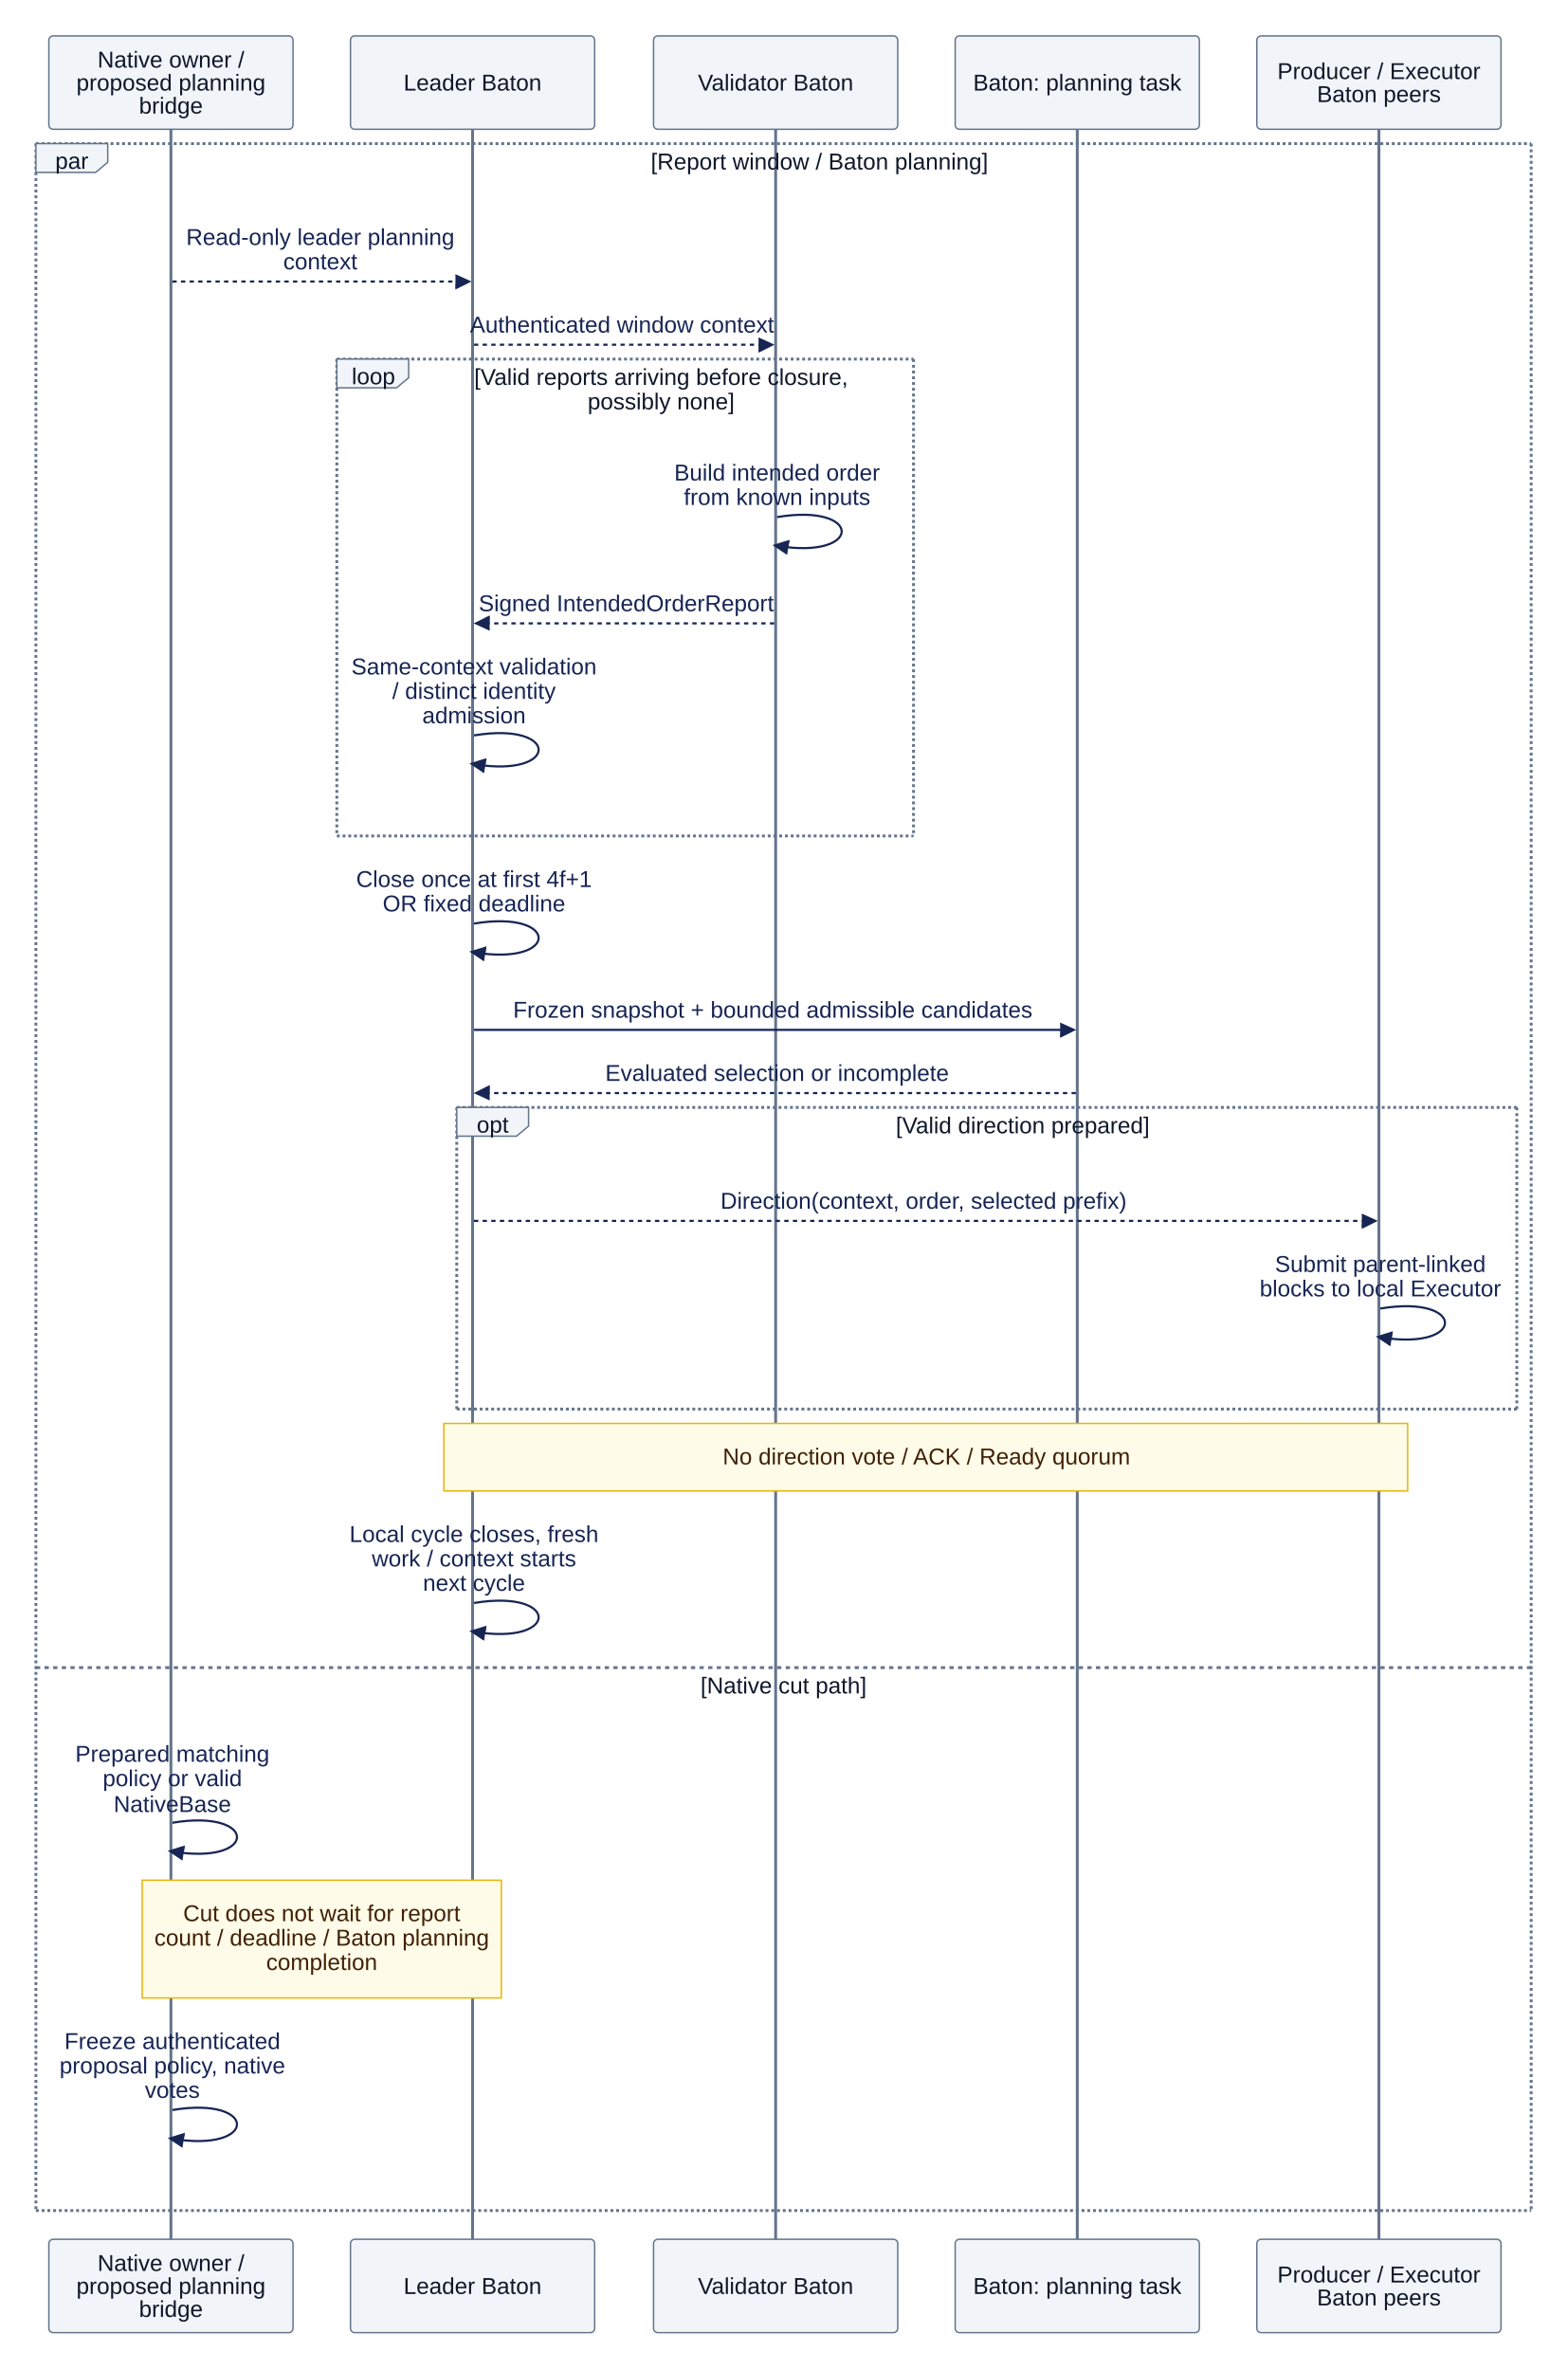
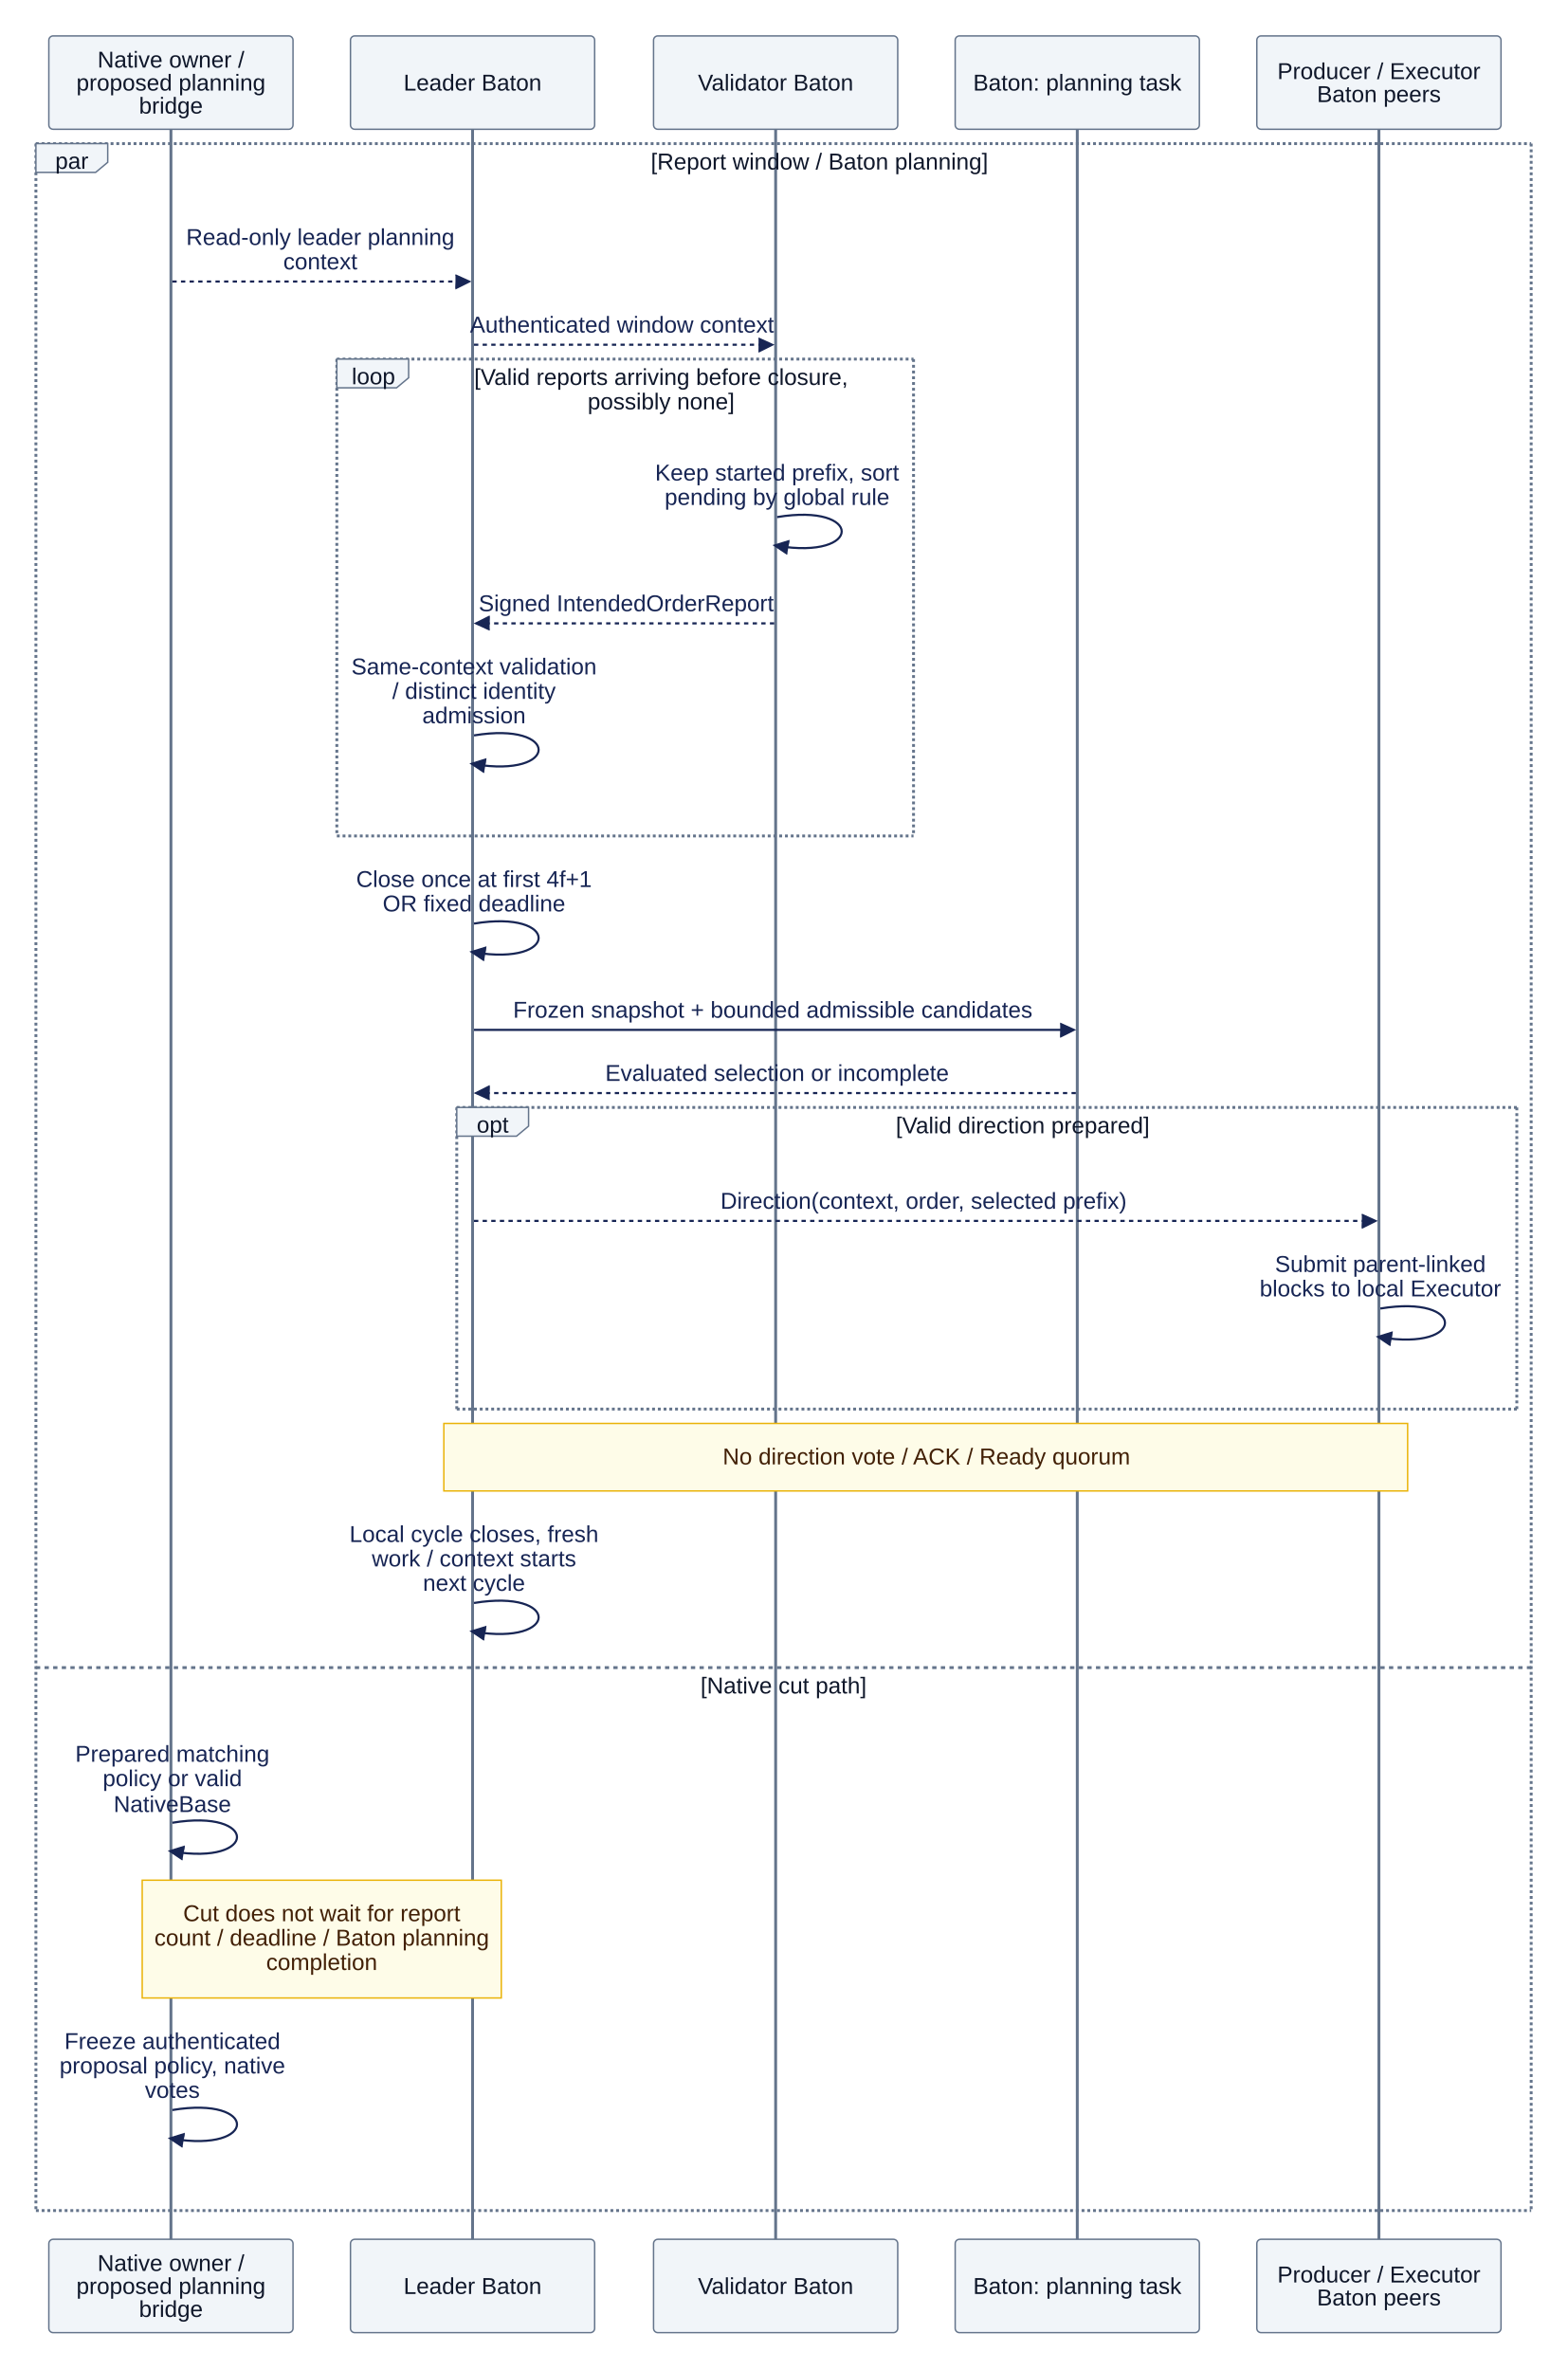
<svg xmlns="http://www.w3.org/2000/svg" id="diagram-06" width="1091" height="1650" viewBox="-34 -25 1091 1650" role="graphics-document document" aria-roledescription="sequence">
  <g>
    <rect x="841" y="1534" fill="#eaeaea" stroke="#666" width="170" height="65" name="X" rx="3" ry="3" class="actor actor-bottom" />
    <text x="926" y="1566.5" dominant-baseline="central" alignment-baseline="central" class="actor actor-box" style="text-anchor: middle; font-size: 16px; font-weight: 400; font-family: Arial, &quot;Apple SD Gothic Neo&quot;, sans-serif;">
      <tspan x="926" dy="-8">Producer / Executor</tspan>
    </text>
    <text x="926" y="1566.5" dominant-baseline="central" alignment-baseline="central" class="actor actor-box" style="text-anchor: middle; font-size: 16px; font-weight: 400; font-family: Arial, &quot;Apple SD Gothic Neo&quot;, sans-serif;">
      <tspan x="926" dy="8">Baton peers</tspan>
    </text>
  </g>
  <g>
    <rect x="631" y="1534" fill="#eaeaea" stroke="#666" width="170" height="65" name="P" rx="3" ry="3" class="actor actor-bottom" />
    <text x="716" y="1566.5" dominant-baseline="central" alignment-baseline="central" class="actor actor-box" style="text-anchor: middle; font-size: 16px; font-weight: 400; font-family: Arial, &quot;Apple SD Gothic Neo&quot;, sans-serif;">
      <tspan x="716" dy="0">Baton: planning task</tspan>
    </text>
  </g>
  <g>
    <rect x="421" y="1534" fill="#eaeaea" stroke="#666" width="170" height="65" name="V" rx="3" ry="3" class="actor actor-bottom" />
    <text x="506" y="1566.5" dominant-baseline="central" alignment-baseline="central" class="actor actor-box" style="text-anchor: middle; font-size: 16px; font-weight: 400; font-family: Arial, &quot;Apple SD Gothic Neo&quot;, sans-serif;">
      <tspan x="506" dy="0">Validator Baton</tspan>
    </text>
  </g>
  <g>
    <rect x="210" y="1534" fill="#eaeaea" stroke="#666" width="170" height="65" name="L" rx="3" ry="3" class="actor actor-bottom" />
    <text x="295" y="1566.5" dominant-baseline="central" alignment-baseline="central" class="actor actor-box" style="text-anchor: middle; font-size: 16px; font-weight: 400; font-family: Arial, &quot;Apple SD Gothic Neo&quot;, sans-serif;">
      <tspan x="295" dy="0">Leader Baton</tspan>
    </text>
  </g>
  <g>
    <rect x="0" y="1534" fill="#eaeaea" stroke="#666" width="170" height="65" name="N" rx="3" ry="3" class="actor actor-bottom" />
    <text x="85" y="1566.5" dominant-baseline="central" alignment-baseline="central" class="actor actor-box" style="text-anchor: middle; font-size: 16px; font-weight: 400; font-family: Arial, &quot;Apple SD Gothic Neo&quot;, sans-serif;">
      <tspan x="85" dy="-16">Native owner /</tspan>
    </text>
    <text x="85" y="1566.5" dominant-baseline="central" alignment-baseline="central" class="actor actor-box" style="text-anchor: middle; font-size: 16px; font-weight: 400; font-family: Arial, &quot;Apple SD Gothic Neo&quot;, sans-serif;">
      <tspan x="85" dy="0">proposed planning</tspan>
    </text>
    <text x="85" y="1566.5" dominant-baseline="central" alignment-baseline="central" class="actor actor-box" style="text-anchor: middle; font-size: 16px; font-weight: 400; font-family: Arial, &quot;Apple SD Gothic Neo&quot;, sans-serif;">
      <tspan x="85" dy="16">bridge</tspan>
    </text>
  </g>
  <g>
-     <line id="actor27" x1="926" y1="65" x2="926" y2="1534" class="actor-line 200" stroke-width="0.5px" stroke="#999" name="X" />
-     <g id="root-27">
+     <line id="actor4" x1="926" y1="65" x2="926" y2="1534" class="actor-line 200" stroke-width="0.5px" stroke="#999" name="X" />
+     <g id="root-4">
      <rect x="841" y="0" fill="#eaeaea" stroke="#666" width="170" height="65" name="X" rx="3" ry="3" class="actor actor-top" />
      <text x="926" y="32.5" dominant-baseline="central" alignment-baseline="central" class="actor actor-box" style="text-anchor: middle; font-size: 16px; font-weight: 400; font-family: Arial, &quot;Apple SD Gothic Neo&quot;, sans-serif;">
        <tspan x="926" dy="-8">Producer / Executor</tspan>
      </text>
      <text x="926" y="32.5" dominant-baseline="central" alignment-baseline="central" class="actor actor-box" style="text-anchor: middle; font-size: 16px; font-weight: 400; font-family: Arial, &quot;Apple SD Gothic Neo&quot;, sans-serif;">
        <tspan x="926" dy="8">Baton peers</tspan>
      </text>
    </g>
  </g>
  <g>
-     <line id="actor26" x1="716" y1="65" x2="716" y2="1534" class="actor-line 200" stroke-width="0.5px" stroke="#999" name="P" />
-     <g id="root-26">
+     <line id="actor3" x1="716" y1="65" x2="716" y2="1534" class="actor-line 200" stroke-width="0.5px" stroke="#999" name="P" />
+     <g id="root-3">
      <rect x="631" y="0" fill="#eaeaea" stroke="#666" width="170" height="65" name="P" rx="3" ry="3" class="actor actor-top" />
      <text x="716" y="32.5" dominant-baseline="central" alignment-baseline="central" class="actor actor-box" style="text-anchor: middle; font-size: 16px; font-weight: 400; font-family: Arial, &quot;Apple SD Gothic Neo&quot;, sans-serif;">
        <tspan x="716" dy="0">Baton: planning task</tspan>
      </text>
    </g>
  </g>
  <g>
-     <line id="actor25" x1="506" y1="65" x2="506" y2="1534" class="actor-line 200" stroke-width="0.5px" stroke="#999" name="V" />
-     <g id="root-25">
+     <line id="actor2" x1="506" y1="65" x2="506" y2="1534" class="actor-line 200" stroke-width="0.5px" stroke="#999" name="V" />
+     <g id="root-2">
      <rect x="421" y="0" fill="#eaeaea" stroke="#666" width="170" height="65" name="V" rx="3" ry="3" class="actor actor-top" />
      <text x="506" y="32.5" dominant-baseline="central" alignment-baseline="central" class="actor actor-box" style="text-anchor: middle; font-size: 16px; font-weight: 400; font-family: Arial, &quot;Apple SD Gothic Neo&quot;, sans-serif;">
        <tspan x="506" dy="0">Validator Baton</tspan>
      </text>
    </g>
  </g>
  <g>
-     <line id="actor24" x1="295" y1="65" x2="295" y2="1534" class="actor-line 200" stroke-width="0.5px" stroke="#999" name="L" />
-     <g id="root-24">
+     <line id="actor1" x1="295" y1="65" x2="295" y2="1534" class="actor-line 200" stroke-width="0.5px" stroke="#999" name="L" />
+     <g id="root-1">
      <rect x="210" y="0" fill="#eaeaea" stroke="#666" width="170" height="65" name="L" rx="3" ry="3" class="actor actor-top" />
      <text x="295" y="32.5" dominant-baseline="central" alignment-baseline="central" class="actor actor-box" style="text-anchor: middle; font-size: 16px; font-weight: 400; font-family: Arial, &quot;Apple SD Gothic Neo&quot;, sans-serif;">
        <tspan x="295" dy="0">Leader Baton</tspan>
      </text>
    </g>
  </g>
  <g>
-     <line id="actor23" x1="85" y1="65" x2="85" y2="1534" class="actor-line 200" stroke-width="0.5px" stroke="#999" name="N" />
-     <g id="root-23">
+     <line id="actor0" x1="85" y1="65" x2="85" y2="1534" class="actor-line 200" stroke-width="0.5px" stroke="#999" name="N" />
+     <g id="root-0">
      <rect x="0" y="0" fill="#eaeaea" stroke="#666" width="170" height="65" name="N" rx="3" ry="3" class="actor actor-top" />
      <text x="85" y="32.5" dominant-baseline="central" alignment-baseline="central" class="actor actor-box" style="text-anchor: middle; font-size: 16px; font-weight: 400; font-family: Arial, &quot;Apple SD Gothic Neo&quot;, sans-serif;">
        <tspan x="85" dy="-16">Native owner /</tspan>
      </text>
      <text x="85" y="32.5" dominant-baseline="central" alignment-baseline="central" class="actor actor-box" style="text-anchor: middle; font-size: 16px; font-weight: 400; font-family: Arial, &quot;Apple SD Gothic Neo&quot;, sans-serif;">
        <tspan x="85" dy="0">proposed planning</tspan>
      </text>
      <text x="85" y="32.5" dominant-baseline="central" alignment-baseline="central" class="actor actor-box" style="text-anchor: middle; font-size: 16px; font-weight: 400; font-family: Arial, &quot;Apple SD Gothic Neo&quot;, sans-serif;">
        <tspan x="85" dy="16">bridge</tspan>
      </text>
    </g>
  </g>
  <style>#diagram-06{font-family:Arial,Apple SD Gothic Neo,sans-serif;font-size:16px;fill:#172554;}@keyframes edge-animation-frame{from{stroke-dashoffset:0;}}@keyframes dash{to{stroke-dashoffset:0;}}#diagram-06 .edge-animation-slow{stroke-dasharray:9,5!important;stroke-dashoffset:900;animation:dash 50s linear infinite;stroke-linecap:round;}#diagram-06 .edge-animation-fast{stroke-dasharray:9,5!important;stroke-dashoffset:900;animation:dash 20s linear infinite;stroke-linecap:round;}#diagram-06 .error-icon{fill:hsl(45.882, 100%, 100%);}#diagram-06 .error-text{fill:#000000;stroke:#000000;}#diagram-06 .edge-thickness-normal{stroke-width:1px;}#diagram-06 .edge-thickness-thick{stroke-width:3.5px;}#diagram-06 .edge-pattern-solid{stroke-dasharray:0;}#diagram-06 .edge-thickness-invisible{stroke-width:0;fill:none;}#diagram-06 .edge-pattern-dashed{stroke-dasharray:3;}#diagram-06 .edge-pattern-dotted{stroke-dasharray:2;}#diagram-06 .marker{fill:#475569;stroke:#475569;}#diagram-06 .marker.cross{stroke:#475569;}#diagram-06 svg{font-family:Arial,Apple SD Gothic Neo,sans-serif;font-size:16px;}#diagram-06 p{margin:0;}#diagram-06 .actor{stroke:#64748b;fill:#f1f5f9;}#diagram-06 text.actor&gt;tspan{fill:#0f172a;stroke:none;}#diagram-06 .actor-line{stroke:#64748b;}#diagram-06 .innerArc{stroke-width:1.5;stroke-dasharray:none;}#diagram-06 .messageLine0{stroke-width:1.5;stroke-dasharray:none;stroke:#172554;}#diagram-06 .messageLine1{stroke-width:1.5;stroke-dasharray:2,2;stroke:#172554;}#diagram-06 #arrowhead path{fill:#172554;stroke:#172554;}#diagram-06 .sequenceNumber{fill:#b8aa96;}#diagram-06 #sequencenumber{fill:#172554;}#diagram-06 #crosshead path{fill:#172554;stroke:#172554;}#diagram-06 .messageText{fill:#172554;stroke:none;}#diagram-06 .labelBox{stroke:#64748b;fill:#f1f5f9;}#diagram-06 .labelText,#diagram-06 .labelText&gt;tspan{fill:#0f172a;stroke:none;}#diagram-06 .loopText,#diagram-06 .loopText&gt;tspan{fill:#0f172a;stroke:none;}#diagram-06 .loopLine{stroke-width:2px;stroke-dasharray:2,2;stroke:#64748b;fill:#64748b;}#diagram-06 .note{stroke:#eab308;fill:#fefce8;}#diagram-06 .noteText,#diagram-06 .noteText&gt;tspan{fill:#422006;stroke:none;}#diagram-06 .activation0{fill:hsl(105.882, 100%, 96.667%);stroke:hsl(105.882, 100%, 86.667%);}#diagram-06 .activation1{fill:hsl(105.882, 100%, 96.667%);stroke:hsl(105.882, 100%, 86.667%);}#diagram-06 .activation2{fill:hsl(105.882, 100%, 96.667%);stroke:hsl(105.882, 100%, 86.667%);}#diagram-06 .actorPopupMenu{position:absolute;}#diagram-06 .actorPopupMenuPanel{position:absolute;fill:#f1f5f9;box-shadow:0px 8px 16px 0px rgba(0,0,0,0.2);filter:drop-shadow(3px 5px 2px rgb(0 0 0 / 0.4));}#diagram-06 .actor-man line{stroke:#64748b;fill:#f1f5f9;}#diagram-06 .actor-man circle,#diagram-06 line{stroke:#64748b;fill:#f1f5f9;stroke-width:2px;}#diagram-06 :root{--mermaid-font-family:Arial,Apple SD Gothic Neo,sans-serif;}</style>
  <g />
  <defs>
    <symbol id="computer" width="24" height="24">
      <path transform="scale(.5)" d="M2 2v13h20v-13h-20zm18 11h-16v-9h16v9zm-10.228 6l.466-1h3.524l.467 1h-4.457zm14.228 3h-24l2-6h2.104l-1.33 4h18.45l-1.297-4h2.073l2 6zm-5-10h-14v-7h14v7z" />
    </symbol>
  </defs>
  <defs>
    <symbol id="database" fill-rule="evenodd" clip-rule="evenodd">
      <path transform="scale(.5)" d="M12.258.001l.256.004.255.005.253.008.251.01.249.012.247.015.246.016.242.019.241.02.239.023.236.024.233.027.231.028.229.031.225.032.223.034.22.036.217.038.214.04.211.041.208.043.205.045.201.046.198.048.194.05.191.051.187.053.183.054.18.056.175.057.172.059.168.06.163.061.16.063.155.064.15.066.074.033.073.033.071.034.07.034.069.035.068.035.067.035.066.035.064.036.064.036.062.036.06.036.06.037.058.037.058.037.055.038.055.038.053.038.052.038.051.039.05.039.048.039.047.039.045.04.044.04.043.04.041.04.04.041.039.041.037.041.036.041.034.041.033.042.032.042.03.042.029.042.027.042.026.043.024.043.023.043.021.043.02.043.018.044.017.043.015.044.013.044.012.044.011.045.009.044.007.045.006.045.004.045.002.045.001.045v17l-.001.045-.002.045-.004.045-.006.045-.007.045-.009.044-.011.045-.012.044-.013.044-.015.044-.017.043-.018.044-.02.043-.021.043-.023.043-.024.043-.026.043-.027.042-.029.042-.03.042-.032.042-.033.042-.034.041-.036.041-.037.041-.039.041-.04.041-.041.04-.043.04-.044.04-.045.04-.047.039-.048.039-.05.039-.051.039-.052.038-.053.038-.055.038-.055.038-.058.037-.058.037-.06.037-.06.036-.062.036-.064.036-.064.036-.066.035-.067.035-.068.035-.069.035-.07.034-.071.034-.073.033-.074.033-.15.066-.155.064-.16.063-.163.061-.168.06-.172.059-.175.057-.18.056-.183.054-.187.053-.191.051-.194.05-.198.048-.201.046-.205.045-.208.043-.211.041-.214.04-.217.038-.22.036-.223.034-.225.032-.229.031-.231.028-.233.027-.236.024-.239.023-.241.02-.242.019-.246.016-.247.015-.249.012-.251.01-.253.008-.255.005-.256.004-.258.001-.258-.001-.256-.004-.255-.005-.253-.008-.251-.01-.249-.012-.247-.015-.245-.016-.243-.019-.241-.02-.238-.023-.236-.024-.234-.027-.231-.028-.228-.031-.226-.032-.223-.034-.22-.036-.217-.038-.214-.04-.211-.041-.208-.043-.204-.045-.201-.046-.198-.048-.195-.05-.19-.051-.187-.053-.184-.054-.179-.056-.176-.057-.172-.059-.167-.06-.164-.061-.159-.063-.155-.064-.151-.066-.074-.033-.072-.033-.072-.034-.07-.034-.069-.035-.068-.035-.067-.035-.066-.035-.064-.036-.063-.036-.062-.036-.061-.036-.06-.037-.058-.037-.057-.037-.056-.038-.055-.038-.053-.038-.052-.038-.051-.039-.049-.039-.049-.039-.046-.039-.046-.04-.044-.04-.043-.04-.041-.04-.04-.041-.039-.041-.037-.041-.036-.041-.034-.041-.033-.042-.032-.042-.03-.042-.029-.042-.027-.042-.026-.043-.024-.043-.023-.043-.021-.043-.02-.043-.018-.044-.017-.043-.015-.044-.013-.044-.012-.044-.011-.045-.009-.044-.007-.045-.006-.045-.004-.045-.002-.045-.001-.045v-17l.001-.045.002-.045.004-.045.006-.045.007-.045.009-.044.011-.045.012-.044.013-.044.015-.044.017-.043.018-.044.02-.043.021-.043.023-.043.024-.043.026-.043.027-.042.029-.042.03-.042.032-.042.033-.042.034-.041.036-.041.037-.041.039-.041.04-.041.041-.04.043-.04.044-.04.046-.04.046-.039.049-.039.049-.039.051-.039.052-.038.053-.038.055-.038.056-.038.057-.037.058-.037.06-.037.061-.036.062-.036.063-.036.064-.036.066-.035.067-.035.068-.035.069-.035.07-.034.072-.034.072-.033.074-.033.151-.066.155-.064.159-.063.164-.061.167-.06.172-.059.176-.057.179-.056.184-.054.187-.053.19-.051.195-.05.198-.048.201-.046.204-.045.208-.043.211-.041.214-.04.217-.038.22-.036.223-.034.226-.032.228-.031.231-.028.234-.027.236-.024.238-.023.241-.02.243-.019.245-.016.247-.015.249-.012.251-.01.253-.008.255-.005.256-.004.258-.001.258.001zm-9.258 20.499v.01l.001.021.003.021.004.022.005.021.006.022.007.022.009.023.01.022.011.023.012.023.013.023.015.023.016.024.017.023.018.024.019.024.021.024.022.025.023.024.024.025.052.049.056.05.061.051.066.051.07.051.075.051.079.052.084.052.088.052.092.052.097.052.102.051.105.052.11.052.114.051.119.051.123.051.127.05.131.05.135.05.139.048.144.049.147.047.152.047.155.047.16.045.163.045.167.043.171.043.176.041.178.041.183.039.187.039.19.037.194.035.197.035.202.033.204.031.209.03.212.029.216.027.219.025.222.024.226.021.23.02.233.018.236.016.24.015.243.012.246.01.249.008.253.005.256.004.259.001.26-.001.257-.004.254-.005.25-.008.247-.011.244-.012.241-.014.237-.016.233-.018.231-.021.226-.021.224-.024.22-.026.216-.027.212-.028.21-.031.205-.031.202-.034.198-.034.194-.036.191-.037.187-.039.183-.04.179-.04.175-.042.172-.043.168-.044.163-.045.16-.046.155-.046.152-.047.148-.048.143-.049.139-.049.136-.05.131-.05.126-.05.123-.051.118-.052.114-.051.11-.052.106-.052.101-.052.096-.052.092-.052.088-.053.083-.051.079-.052.074-.052.07-.051.065-.051.06-.051.056-.05.051-.05.023-.024.023-.025.021-.024.02-.024.019-.024.018-.024.017-.024.015-.023.014-.024.013-.023.012-.023.01-.023.01-.022.008-.022.006-.022.006-.022.004-.022.004-.021.001-.021.001-.021v-4.127l-.077.055-.08.053-.083.054-.085.053-.087.052-.09.052-.093.051-.095.05-.097.05-.1.049-.102.049-.105.048-.106.047-.109.047-.111.046-.114.045-.115.045-.118.044-.12.043-.122.042-.124.042-.126.041-.128.04-.13.04-.132.038-.134.038-.135.037-.138.037-.139.035-.142.035-.143.034-.144.033-.147.032-.148.031-.15.03-.151.03-.153.029-.154.027-.156.027-.158.026-.159.025-.161.024-.162.023-.163.022-.165.021-.166.02-.167.019-.169.018-.169.017-.171.016-.173.015-.173.014-.175.013-.175.012-.177.011-.178.01-.179.008-.179.008-.181.006-.182.005-.182.004-.184.003-.184.002h-.37l-.184-.002-.184-.003-.182-.004-.182-.005-.181-.006-.179-.008-.179-.008-.178-.01-.176-.011-.176-.012-.175-.013-.173-.014-.172-.015-.171-.016-.17-.017-.169-.018-.167-.019-.166-.02-.165-.021-.163-.022-.162-.023-.161-.024-.159-.025-.157-.026-.156-.027-.155-.027-.153-.029-.151-.03-.15-.03-.148-.031-.146-.032-.145-.033-.143-.034-.141-.035-.14-.035-.137-.037-.136-.037-.134-.038-.132-.038-.13-.04-.128-.04-.126-.041-.124-.042-.122-.042-.12-.044-.117-.043-.116-.045-.113-.045-.112-.046-.109-.047-.106-.047-.105-.048-.102-.049-.1-.049-.097-.05-.095-.05-.093-.052-.09-.051-.087-.052-.085-.053-.083-.054-.08-.054-.077-.054v4.127zm0-5.654v.011l.001.021.003.021.004.021.005.022.006.022.007.022.009.022.01.022.011.023.012.023.013.023.015.024.016.023.017.024.018.024.019.024.021.024.022.024.023.025.024.024.052.05.056.05.061.05.066.051.07.051.075.052.079.051.084.052.088.052.092.052.097.052.102.052.105.052.11.051.114.051.119.052.123.05.127.051.131.05.135.049.139.049.144.048.147.048.152.047.155.046.16.045.163.045.167.044.171.042.176.042.178.04.183.04.187.038.19.037.194.036.197.034.202.033.204.032.209.03.212.028.216.027.219.025.222.024.226.022.23.02.233.018.236.016.24.014.243.012.246.01.249.008.253.006.256.003.259.001.26-.001.257-.003.254-.006.25-.008.247-.01.244-.012.241-.015.237-.016.233-.018.231-.02.226-.022.224-.024.22-.025.216-.027.212-.029.21-.03.205-.032.202-.033.198-.035.194-.036.191-.037.187-.039.183-.039.179-.041.175-.042.172-.043.168-.044.163-.045.16-.045.155-.047.152-.047.148-.048.143-.048.139-.05.136-.049.131-.05.126-.051.123-.051.118-.051.114-.052.11-.052.106-.052.101-.052.096-.052.092-.052.088-.052.083-.052.079-.052.074-.051.07-.052.065-.051.06-.05.056-.051.051-.049.023-.025.023-.024.021-.025.02-.024.019-.024.018-.024.017-.024.015-.023.014-.023.013-.024.012-.022.01-.023.01-.023.008-.022.006-.022.006-.022.004-.021.004-.022.001-.021.001-.021v-4.139l-.077.054-.08.054-.083.054-.085.052-.087.053-.09.051-.093.051-.095.051-.097.05-.1.049-.102.049-.105.048-.106.047-.109.047-.111.046-.114.045-.115.044-.118.044-.12.044-.122.042-.124.042-.126.041-.128.04-.13.039-.132.039-.134.038-.135.037-.138.036-.139.036-.142.035-.143.033-.144.033-.147.033-.148.031-.15.03-.151.03-.153.028-.154.028-.156.027-.158.026-.159.025-.161.024-.162.023-.163.022-.165.021-.166.02-.167.019-.169.018-.169.017-.171.016-.173.015-.173.014-.175.013-.175.012-.177.011-.178.009-.179.009-.179.007-.181.007-.182.005-.182.004-.184.003-.184.002h-.37l-.184-.002-.184-.003-.182-.004-.182-.005-.181-.007-.179-.007-.179-.009-.178-.009-.176-.011-.176-.012-.175-.013-.173-.014-.172-.015-.171-.016-.17-.017-.169-.018-.167-.019-.166-.02-.165-.021-.163-.022-.162-.023-.161-.024-.159-.025-.157-.026-.156-.027-.155-.028-.153-.028-.151-.03-.15-.03-.148-.031-.146-.033-.145-.033-.143-.033-.141-.035-.14-.036-.137-.036-.136-.037-.134-.038-.132-.039-.13-.039-.128-.04-.126-.041-.124-.042-.122-.043-.12-.043-.117-.044-.116-.044-.113-.046-.112-.046-.109-.046-.106-.047-.105-.048-.102-.049-.1-.049-.097-.05-.095-.051-.093-.051-.09-.051-.087-.053-.085-.052-.083-.054-.08-.054-.077-.054v4.139zm0-5.666v.011l.001.02.003.022.004.021.005.022.006.021.007.022.009.023.01.022.011.023.012.023.013.023.015.023.016.024.017.024.018.023.019.024.021.025.022.024.023.024.024.025.052.05.056.05.061.05.066.051.07.051.075.052.079.051.084.052.088.052.092.052.097.052.102.052.105.051.11.052.114.051.119.051.123.051.127.05.131.05.135.05.139.049.144.048.147.048.152.047.155.046.16.045.163.045.167.043.171.043.176.042.178.04.183.04.187.038.19.037.194.036.197.034.202.033.204.032.209.03.212.028.216.027.219.025.222.024.226.021.23.02.233.018.236.017.24.014.243.012.246.01.249.008.253.006.256.003.259.001.26-.001.257-.003.254-.006.25-.008.247-.01.244-.013.241-.014.237-.016.233-.018.231-.02.226-.022.224-.024.22-.025.216-.027.212-.029.21-.03.205-.032.202-.033.198-.035.194-.036.191-.037.187-.039.183-.039.179-.041.175-.042.172-.043.168-.044.163-.045.16-.045.155-.047.152-.047.148-.048.143-.049.139-.049.136-.049.131-.051.126-.05.123-.051.118-.052.114-.051.11-.052.106-.052.101-.052.096-.052.092-.052.088-.052.083-.052.079-.052.074-.052.07-.051.065-.051.06-.051.056-.05.051-.049.023-.025.023-.025.021-.024.02-.024.019-.024.018-.024.017-.024.015-.023.014-.024.013-.023.012-.023.01-.022.01-.023.008-.022.006-.022.006-.022.004-.022.004-.021.001-.021.001-.021v-4.153l-.077.054-.08.054-.083.053-.085.053-.087.053-.09.051-.093.051-.095.051-.097.05-.1.049-.102.048-.105.048-.106.048-.109.046-.111.046-.114.046-.115.044-.118.044-.12.043-.122.043-.124.042-.126.041-.128.04-.13.039-.132.039-.134.038-.135.037-.138.036-.139.036-.142.034-.143.034-.144.033-.147.032-.148.032-.15.03-.151.03-.153.028-.154.028-.156.027-.158.026-.159.024-.161.024-.162.023-.163.023-.165.021-.166.02-.167.019-.169.018-.169.017-.171.016-.173.015-.173.014-.175.013-.175.012-.177.01-.178.01-.179.009-.179.007-.181.006-.182.006-.182.004-.184.003-.184.001-.185.001-.185-.001-.184-.001-.184-.003-.182-.004-.182-.006-.181-.006-.179-.007-.179-.009-.178-.01-.176-.01-.176-.012-.175-.013-.173-.014-.172-.015-.171-.016-.17-.017-.169-.018-.167-.019-.166-.02-.165-.021-.163-.023-.162-.023-.161-.024-.159-.024-.157-.026-.156-.027-.155-.028-.153-.028-.151-.03-.15-.03-.148-.032-.146-.032-.145-.033-.143-.034-.141-.034-.14-.036-.137-.036-.136-.037-.134-.038-.132-.039-.13-.039-.128-.041-.126-.041-.124-.041-.122-.043-.12-.043-.117-.044-.116-.044-.113-.046-.112-.046-.109-.046-.106-.048-.105-.048-.102-.048-.1-.05-.097-.049-.095-.051-.093-.051-.09-.052-.087-.052-.085-.053-.083-.053-.08-.054-.077-.054v4.153zm8.74-8.179l-.257.004-.254.005-.25.008-.247.011-.244.012-.241.014-.237.016-.233.018-.231.021-.226.022-.224.023-.22.026-.216.027-.212.028-.21.031-.205.032-.202.033-.198.034-.194.036-.191.038-.187.038-.183.04-.179.041-.175.042-.172.043-.168.043-.163.045-.16.046-.155.046-.152.048-.148.048-.143.048-.139.049-.136.05-.131.05-.126.051-.123.051-.118.051-.114.052-.11.052-.106.052-.101.052-.096.052-.092.052-.088.052-.083.052-.079.052-.074.051-.07.052-.065.051-.06.05-.056.05-.051.05-.023.025-.023.024-.021.024-.02.025-.019.024-.018.024-.017.023-.015.024-.014.023-.013.023-.012.023-.01.023-.01.022-.008.022-.006.023-.006.021-.004.022-.004.021-.001.021-.001.021.001.021.001.021.004.021.004.022.006.021.006.023.008.022.01.022.01.023.012.023.013.023.014.023.015.024.017.023.018.024.019.024.02.025.021.024.023.024.023.025.051.05.056.05.06.05.065.051.07.052.074.051.079.052.083.052.088.052.092.052.096.052.101.052.106.052.11.052.114.052.118.051.123.051.126.051.131.05.136.05.139.049.143.048.148.048.152.048.155.046.16.046.163.045.168.043.172.043.175.042.179.041.183.04.187.038.191.038.194.036.198.034.202.033.205.032.21.031.212.028.216.027.22.026.224.023.226.022.231.021.233.018.237.016.241.014.244.012.247.011.25.008.254.005.257.004.26.001.26-.001.257-.004.254-.005.25-.008.247-.011.244-.012.241-.014.237-.016.233-.018.231-.021.226-.022.224-.023.22-.026.216-.027.212-.028.21-.031.205-.032.202-.033.198-.034.194-.036.191-.038.187-.038.183-.04.179-.041.175-.042.172-.043.168-.043.163-.045.16-.046.155-.046.152-.048.148-.048.143-.048.139-.049.136-.05.131-.05.126-.051.123-.051.118-.051.114-.052.11-.052.106-.052.101-.052.096-.052.092-.052.088-.052.083-.052.079-.052.074-.051.07-.052.065-.051.06-.05.056-.05.051-.05.023-.025.023-.024.021-.024.02-.025.019-.024.018-.024.017-.023.015-.024.014-.023.013-.023.012-.023.01-.023.01-.022.008-.022.006-.023.006-.021.004-.022.004-.021.001-.021.001-.021-.001-.021-.001-.021-.004-.021-.004-.022-.006-.021-.006-.023-.008-.022-.01-.022-.01-.023-.012-.023-.013-.023-.014-.023-.015-.024-.017-.023-.018-.024-.019-.024-.02-.025-.021-.024-.023-.024-.023-.025-.051-.05-.056-.05-.06-.05-.065-.051-.07-.052-.074-.051-.079-.052-.083-.052-.088-.052-.092-.052-.096-.052-.101-.052-.106-.052-.11-.052-.114-.052-.118-.051-.123-.051-.126-.051-.131-.05-.136-.05-.139-.049-.143-.048-.148-.048-.152-.048-.155-.046-.16-.046-.163-.045-.168-.043-.172-.043-.175-.042-.179-.041-.183-.04-.187-.038-.191-.038-.194-.036-.198-.034-.202-.033-.205-.032-.21-.031-.212-.028-.216-.027-.22-.026-.224-.023-.226-.022-.231-.021-.233-.018-.237-.016-.241-.014-.244-.012-.247-.011-.25-.008-.254-.005-.257-.004-.26-.001-.26.001z" />
    </symbol>
  </defs>
  <defs>
    <symbol id="clock" width="24" height="24">
      <path transform="scale(.5)" d="M12 2c5.514 0 10 4.486 10 10s-4.486 10-10 10-10-4.486-10-10 4.486-10 10-10zm0-2c-6.627 0-12 5.373-12 12s5.373 12 12 12 12-5.373 12-12-5.373-12-12-12zm5.848 12.459c.202.038.202.333.001.372-1.907.361-6.045 1.111-6.547 1.111-.719 0-1.301-.582-1.301-1.301 0-.512.77-5.447 1.125-7.445.034-.192.312-.181.343.014l.985 6.238 5.394 1.011z" />
    </symbol>
  </defs>
  <defs>
    <marker id="arrowhead" refX="7.9" refY="5" markerUnits="userSpaceOnUse" markerWidth="12" markerHeight="12" orient="auto-start-reverse">
      <path d="M -1 0 L 10 5 L 0 10 z" />
    </marker>
  </defs>
  <defs>
    <marker id="crosshead" markerWidth="15" markerHeight="8" orient="auto" refX="4" refY="4.5">
      <path fill="none" stroke="#000000" stroke-width="1pt" d="M 1,2 L 6,7 M 6,2 L 1,7" style="stroke-dasharray: 0, 0;" />
    </marker>
  </defs>
  <defs>
    <marker id="filled-head" refX="15.5" refY="7" markerWidth="20" markerHeight="28" orient="auto">
      <path d="M 18,7 L9,13 L14,7 L9,1 Z" />
    </marker>
  </defs>
  <defs>
    <marker id="sequencenumber" refX="15" refY="15" markerWidth="60" markerHeight="40" orient="auto">
      <circle cx="15" cy="15" r="6" />
    </marker>
  </defs>
  <g>
    <line x1="200.5" y1="225" x2="602" y2="225" class="loopLine" />
    <line x1="602" y1="225" x2="602" y2="557" class="loopLine" />
    <line x1="200.5" y1="557" x2="602" y2="557" class="loopLine" />
    <line x1="200.5" y1="225" x2="200.5" y2="557" class="loopLine" />
    <polygon points="200.5,225 250.5,225 250.5,238 242.1,245 200.5,245" class="labelBox" />
    <text x="226" y="238" text-anchor="middle" dominant-baseline="middle" alignment-baseline="middle" class="labelText" style="font-family: Arial, &quot;Apple SD Gothic Neo&quot;, sans-serif; font-size: 16px; font-weight: 400;">loop</text>
    <text x="426.25" y="243" text-anchor="middle" class="loopText" style="font-family: Arial, &quot;Apple SD Gothic Neo&quot;, sans-serif; font-size: 16px; font-weight: 400;">
      <tspan x="426.25">[Valid reports arriving before closure,</tspan>
    </text>
    <text x="426.25" y="260" text-anchor="middle" class="loopText" style="font-family: Arial, &quot;Apple SD Gothic Neo&quot;, sans-serif; font-size: 16px; font-weight: 400;">
      <tspan x="426.25">possibly none]</tspan>
    </text>
  </g>
  <g>
    <line x1="284" y1="746" x2="1022" y2="746" class="loopLine" />
    <line x1="1022" y1="746" x2="1022" y2="956" class="loopLine" />
    <line x1="284" y1="956" x2="1022" y2="956" class="loopLine" />
    <line x1="284" y1="746" x2="284" y2="956" class="loopLine" />
    <polygon points="284,746 334,746 334,759 325.6,766 284,766" class="labelBox" />
    <text x="309" y="759" text-anchor="middle" dominant-baseline="middle" alignment-baseline="middle" class="labelText" style="font-family: Arial, &quot;Apple SD Gothic Neo&quot;, sans-serif; font-size: 16px; font-weight: 400;">opt</text>
    <text x="678" y="764" text-anchor="middle" class="loopText" style="font-family: Arial, &quot;Apple SD Gothic Neo&quot;, sans-serif; font-size: 16px; font-weight: 400;">
      <tspan x="678">[Valid direction prepared]</tspan>
    </text>
  </g>
  <g>
    <rect x="275" y="966" fill="#EDF2AE" stroke="#666" width="671" height="47" class="note" />
    <text x="611" y="974" text-anchor="middle" dominant-baseline="middle" alignment-baseline="middle" class="noteText" dy="1em" style="font-family: Arial, &quot;Apple SD Gothic Neo&quot;, sans-serif; font-size: 16px; font-weight: 400;">
      <tspan x="611">No direction vote / ACK / Ready quorum</tspan>
    </text>
  </g>
  <g>
    <rect x="65" y="1284" fill="#EDF2AE" stroke="#666" width="250" height="82" class="note" />
    <text x="190" y="1292" text-anchor="middle" dominant-baseline="middle" alignment-baseline="middle" class="noteText" dy="1em" style="font-family: Arial, &quot;Apple SD Gothic Neo&quot;, sans-serif; font-size: 16px; font-weight: 400;">
      <tspan x="190">Cut does not wait for report</tspan>
    </text>
    <text x="190" y="1309" text-anchor="middle" dominant-baseline="middle" alignment-baseline="middle" class="noteText" dy="1em" style="font-family: Arial, &quot;Apple SD Gothic Neo&quot;, sans-serif; font-size: 16px; font-weight: 400;">
      <tspan x="190">count / deadline / Baton planning</tspan>
    </text>
    <text x="190" y="1326" text-anchor="middle" dominant-baseline="middle" alignment-baseline="middle" class="noteText" dy="1em" style="font-family: Arial, &quot;Apple SD Gothic Neo&quot;, sans-serif; font-size: 16px; font-weight: 400;">
      <tspan x="190">completion</tspan>
    </text>
  </g>
  <g>
    <line x1="-9" y1="75" x2="1032" y2="75" class="loopLine" />
    <line x1="1032" y1="75" x2="1032" y2="1514" class="loopLine" />
    <line x1="-9" y1="1514" x2="1032" y2="1514" class="loopLine" />
    <line x1="-9" y1="75" x2="-9" y2="1514" class="loopLine" />
    <line x1="-9" y1="1136" x2="1032" y2="1136" class="loopLine" style="stroke-dasharray: 3, 3;" />
    <polygon points="-9,75 41,75 41,88 32.6,95 -9,95" class="labelBox" />
    <text x="16" y="88" text-anchor="middle" dominant-baseline="middle" alignment-baseline="middle" class="labelText" style="font-family: Arial, &quot;Apple SD Gothic Neo&quot;, sans-serif; font-size: 16px; font-weight: 400;">par</text>
    <text x="536.5" y="93" text-anchor="middle" class="loopText" style="font-family: Arial, &quot;Apple SD Gothic Neo&quot;, sans-serif; font-size: 16px; font-weight: 400;">
      <tspan x="536.5">[Report window / Baton planning]</tspan>
    </text>
    <text x="511.5" y="1154" text-anchor="middle" class="loopText" style="font-family: Arial, &quot;Apple SD Gothic Neo&quot;, sans-serif; font-size: 16px; font-weight: 400;">[Native cut path]</text>
  </g>
  <text x="189" y="125" text-anchor="middle" dominant-baseline="middle" alignment-baseline="middle" class="messageText" dy="1em" style="font-family: Arial, &quot;Apple SD Gothic Neo&quot;, sans-serif; font-size: 16px; font-weight: 400;">Read-only leader planning</text>
  <text x="189" y="142" text-anchor="middle" dominant-baseline="middle" alignment-baseline="middle" class="messageText" dy="1em" style="font-family: Arial, &quot;Apple SD Gothic Neo&quot;, sans-serif; font-size: 16px; font-weight: 400;">context</text>
  <line x1="86" y1="171" x2="291" y2="171" class="messageLine1" stroke-width="2" stroke="none" marker-end="url(#arrowhead)" style="stroke-dasharray: 3, 3; fill: none;" />
  <text x="399" y="186" text-anchor="middle" dominant-baseline="middle" alignment-baseline="middle" class="messageText" dy="1em" style="font-family: Arial, &quot;Apple SD Gothic Neo&quot;, sans-serif; font-size: 16px; font-weight: 400;">Authenticated window context</text>
  <line x1="296" y1="215" x2="502" y2="215" class="messageLine1" stroke-width="2" stroke="none" marker-end="url(#arrowhead)" style="stroke-dasharray: 3, 3; fill: none;" />
-   <text x="507" y="289" text-anchor="middle" dominant-baseline="middle" alignment-baseline="middle" class="messageText" dy="1em" style="font-family: Arial, &quot;Apple SD Gothic Neo&quot;, sans-serif; font-size: 16px; font-weight: 400;">Build intended order</text>
-   <text x="507" y="306" text-anchor="middle" dominant-baseline="middle" alignment-baseline="middle" class="messageText" dy="1em" style="font-family: Arial, &quot;Apple SD Gothic Neo&quot;, sans-serif; font-size: 16px; font-weight: 400;">from known inputs</text>
+   <text x="507" y="289" text-anchor="middle" dominant-baseline="middle" alignment-baseline="middle" class="messageText" dy="1em" style="font-family: Arial, &quot;Apple SD Gothic Neo&quot;, sans-serif; font-size: 16px; font-weight: 400;">Keep started prefix, sort</text>
+   <text x="507" y="306" text-anchor="middle" dominant-baseline="middle" alignment-baseline="middle" class="messageText" dy="1em" style="font-family: Arial, &quot;Apple SD Gothic Neo&quot;, sans-serif; font-size: 16px; font-weight: 400;">pending by global rule</text>
  <path d="M 507,335 C 567,325 567,365 507,355" class="messageLine0" stroke-width="2" stroke="none" marker-end="url(#arrowhead)" style="fill: none;" />
  <text x="402" y="380" text-anchor="middle" dominant-baseline="middle" alignment-baseline="middle" class="messageText" dy="1em" style="font-family: Arial, &quot;Apple SD Gothic Neo&quot;, sans-serif; font-size: 16px; font-weight: 400;">Signed IntendedOrderReport</text>
  <line x1="505" y1="409" x2="299" y2="409" class="messageLine1" stroke-width="2" stroke="none" marker-end="url(#arrowhead)" style="stroke-dasharray: 3, 3; fill: none;" />
  <text x="296" y="424" text-anchor="middle" dominant-baseline="middle" alignment-baseline="middle" class="messageText" dy="1em" style="font-family: Arial, &quot;Apple SD Gothic Neo&quot;, sans-serif; font-size: 16px; font-weight: 400;">Same-context validation</text>
  <text x="296" y="441" text-anchor="middle" dominant-baseline="middle" alignment-baseline="middle" class="messageText" dy="1em" style="font-family: Arial, &quot;Apple SD Gothic Neo&quot;, sans-serif; font-size: 16px; font-weight: 400;">/ distinct identity</text>
  <text x="296" y="458" text-anchor="middle" dominant-baseline="middle" alignment-baseline="middle" class="messageText" dy="1em" style="font-family: Arial, &quot;Apple SD Gothic Neo&quot;, sans-serif; font-size: 16px; font-weight: 400;">admission</text>
  <path d="M 296,487 C 356,477 356,517 296,507" class="messageLine0" stroke-width="2" stroke="none" marker-end="url(#arrowhead)" style="fill: none;" />
  <text x="296" y="572" text-anchor="middle" dominant-baseline="middle" alignment-baseline="middle" class="messageText" dy="1em" style="font-family: Arial, &quot;Apple SD Gothic Neo&quot;, sans-serif; font-size: 16px; font-weight: 400;">Close once at first 4f+1</text>
  <text x="296" y="589" text-anchor="middle" dominant-baseline="middle" alignment-baseline="middle" class="messageText" dy="1em" style="font-family: Arial, &quot;Apple SD Gothic Neo&quot;, sans-serif; font-size: 16px; font-weight: 400;">OR fixed deadline</text>
  <path d="M 296,618 C 356,608 356,648 296,638" class="messageLine0" stroke-width="2" stroke="none" marker-end="url(#arrowhead)" style="fill: none;" />
  <text x="504" y="663" text-anchor="middle" dominant-baseline="middle" alignment-baseline="middle" class="messageText" dy="1em" style="font-family: Arial, &quot;Apple SD Gothic Neo&quot;, sans-serif; font-size: 16px; font-weight: 400;">Frozen snapshot + bounded admissible candidates</text>
  <line x1="296" y1="692" x2="712" y2="692" class="messageLine0" stroke-width="2" stroke="none" marker-end="url(#arrowhead)" style="fill: none;" />
  <text x="507" y="707" text-anchor="middle" dominant-baseline="middle" alignment-baseline="middle" class="messageText" dy="1em" style="font-family: Arial, &quot;Apple SD Gothic Neo&quot;, sans-serif; font-size: 16px; font-weight: 400;">Evaluated selection or incomplete</text>
  <line x1="715" y1="736" x2="299" y2="736" class="messageLine1" stroke-width="2" stroke="none" marker-end="url(#arrowhead)" style="stroke-dasharray: 3, 3; fill: none;" />
  <text x="609" y="796" text-anchor="middle" dominant-baseline="middle" alignment-baseline="middle" class="messageText" dy="1em" style="font-family: Arial, &quot;Apple SD Gothic Neo&quot;, sans-serif; font-size: 16px; font-weight: 400;">Direction(context, order, selected prefix)</text>
  <line x1="296" y1="825" x2="922" y2="825" class="messageLine1" stroke-width="2" stroke="none" marker-end="url(#arrowhead)" style="stroke-dasharray: 3, 3; fill: none;" />
  <text x="927" y="840" text-anchor="middle" dominant-baseline="middle" alignment-baseline="middle" class="messageText" dy="1em" style="font-family: Arial, &quot;Apple SD Gothic Neo&quot;, sans-serif; font-size: 16px; font-weight: 400;">Submit parent-linked</text>
  <text x="927" y="857" text-anchor="middle" dominant-baseline="middle" alignment-baseline="middle" class="messageText" dy="1em" style="font-family: Arial, &quot;Apple SD Gothic Neo&quot;, sans-serif; font-size: 16px; font-weight: 400;">blocks to local Executor</text>
  <path d="M 927,886 C 987,876 987,916 927,906" class="messageLine0" stroke-width="2" stroke="none" marker-end="url(#arrowhead)" style="fill: none;" />
  <text x="296" y="1028" text-anchor="middle" dominant-baseline="middle" alignment-baseline="middle" class="messageText" dy="1em" style="font-family: Arial, &quot;Apple SD Gothic Neo&quot;, sans-serif; font-size: 16px; font-weight: 400;">Local cycle closes, fresh</text>
  <text x="296" y="1045" text-anchor="middle" dominant-baseline="middle" alignment-baseline="middle" class="messageText" dy="1em" style="font-family: Arial, &quot;Apple SD Gothic Neo&quot;, sans-serif; font-size: 16px; font-weight: 400;">work / context starts</text>
  <text x="296" y="1062" text-anchor="middle" dominant-baseline="middle" alignment-baseline="middle" class="messageText" dy="1em" style="font-family: Arial, &quot;Apple SD Gothic Neo&quot;, sans-serif; font-size: 16px; font-weight: 400;">next cycle</text>
  <path d="M 296,1091 C 356,1081 356,1121 296,1111" class="messageLine0" stroke-width="2" stroke="none" marker-end="url(#arrowhead)" style="fill: none;" />
  <text x="86" y="1181" text-anchor="middle" dominant-baseline="middle" alignment-baseline="middle" class="messageText" dy="1em" style="font-family: Arial, &quot;Apple SD Gothic Neo&quot;, sans-serif; font-size: 16px; font-weight: 400;">Prepared matching</text>
  <text x="86" y="1198" text-anchor="middle" dominant-baseline="middle" alignment-baseline="middle" class="messageText" dy="1em" style="font-family: Arial, &quot;Apple SD Gothic Neo&quot;, sans-serif; font-size: 16px; font-weight: 400;">policy or valid</text>
  <text x="86" y="1216" text-anchor="middle" dominant-baseline="middle" alignment-baseline="middle" class="messageText" dy="1em" style="font-family: Arial, &quot;Apple SD Gothic Neo&quot;, sans-serif; font-size: 16px; font-weight: 400;">NativeBase</text>
  <path d="M 86,1244 C 146,1234 146,1274 86,1264" class="messageLine0" stroke-width="2" stroke="none" marker-end="url(#arrowhead)" style="fill: none;" />
  <text x="86" y="1381" text-anchor="middle" dominant-baseline="middle" alignment-baseline="middle" class="messageText" dy="1em" style="font-family: Arial, &quot;Apple SD Gothic Neo&quot;, sans-serif; font-size: 16px; font-weight: 400;">Freeze authenticated</text>
  <text x="86" y="1398" text-anchor="middle" dominant-baseline="middle" alignment-baseline="middle" class="messageText" dy="1em" style="font-family: Arial, &quot;Apple SD Gothic Neo&quot;, sans-serif; font-size: 16px; font-weight: 400;">proposal policy, native</text>
  <text x="86" y="1415" text-anchor="middle" dominant-baseline="middle" alignment-baseline="middle" class="messageText" dy="1em" style="font-family: Arial, &quot;Apple SD Gothic Neo&quot;, sans-serif; font-size: 16px; font-weight: 400;">votes</text>
  <path d="M 86,1444 C 146,1434 146,1474 86,1464" class="messageLine0" stroke-width="2" stroke="none" marker-end="url(#arrowhead)" style="fill: none;" />
</svg>
